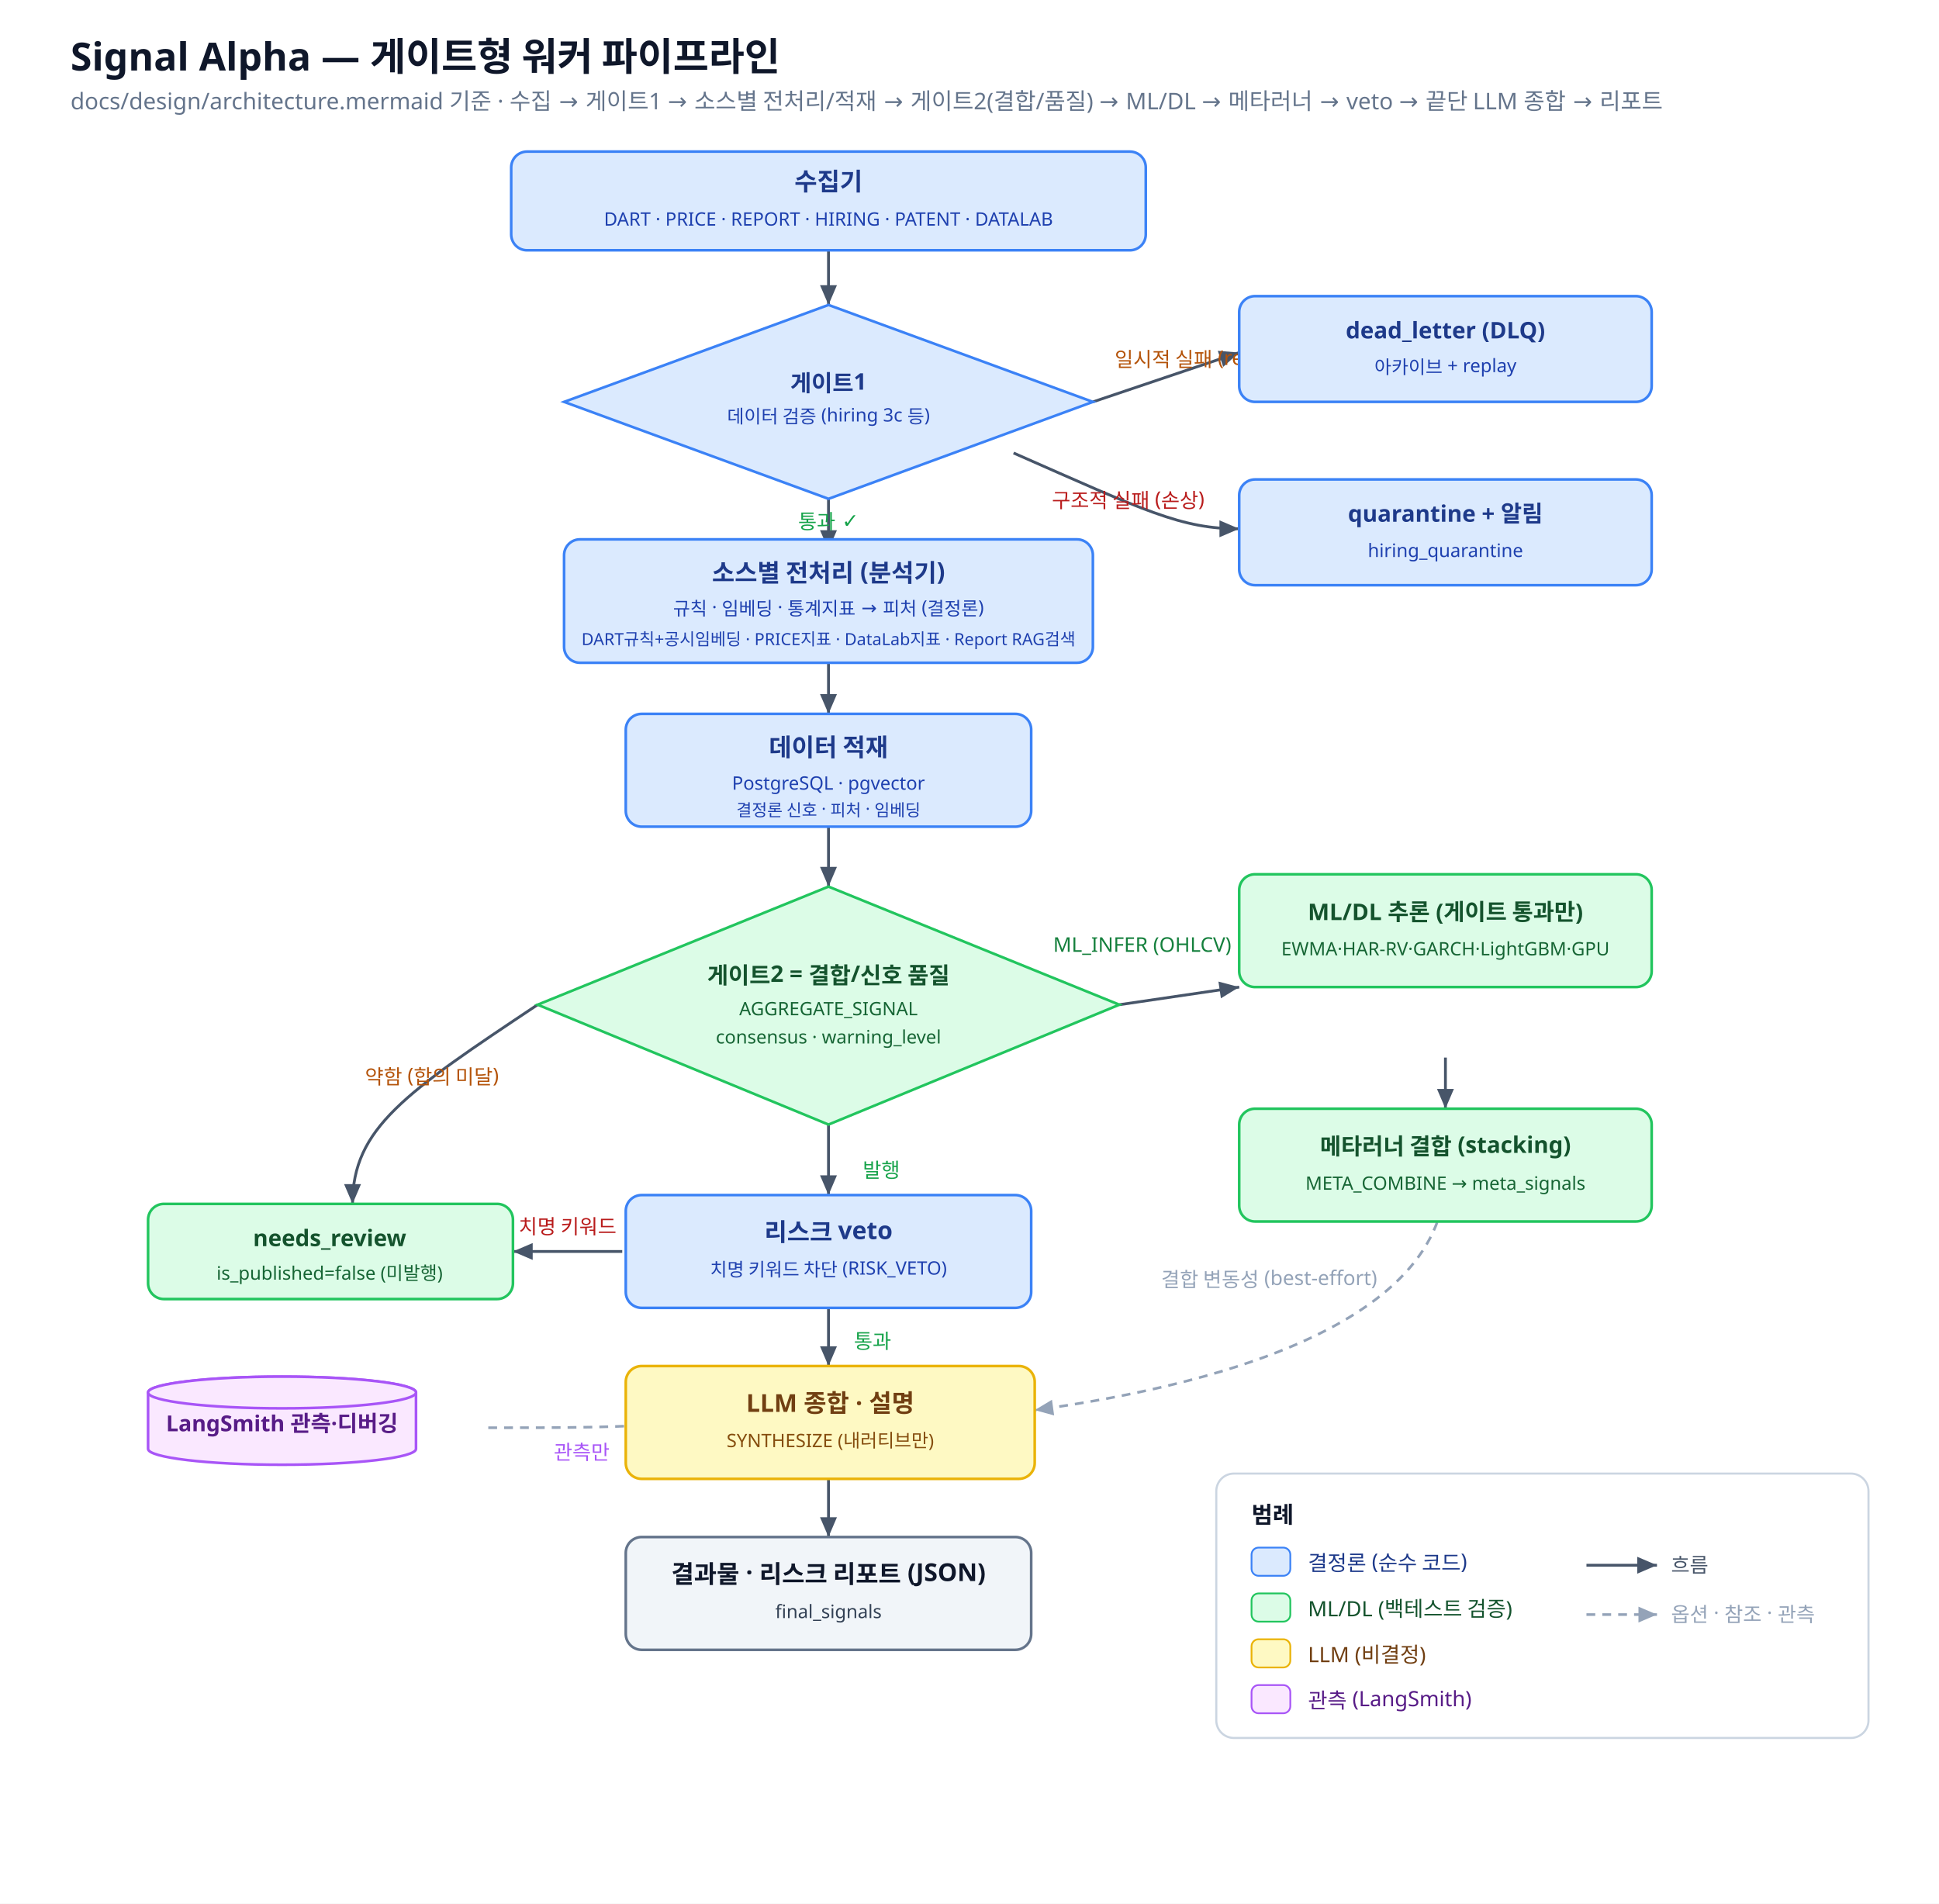
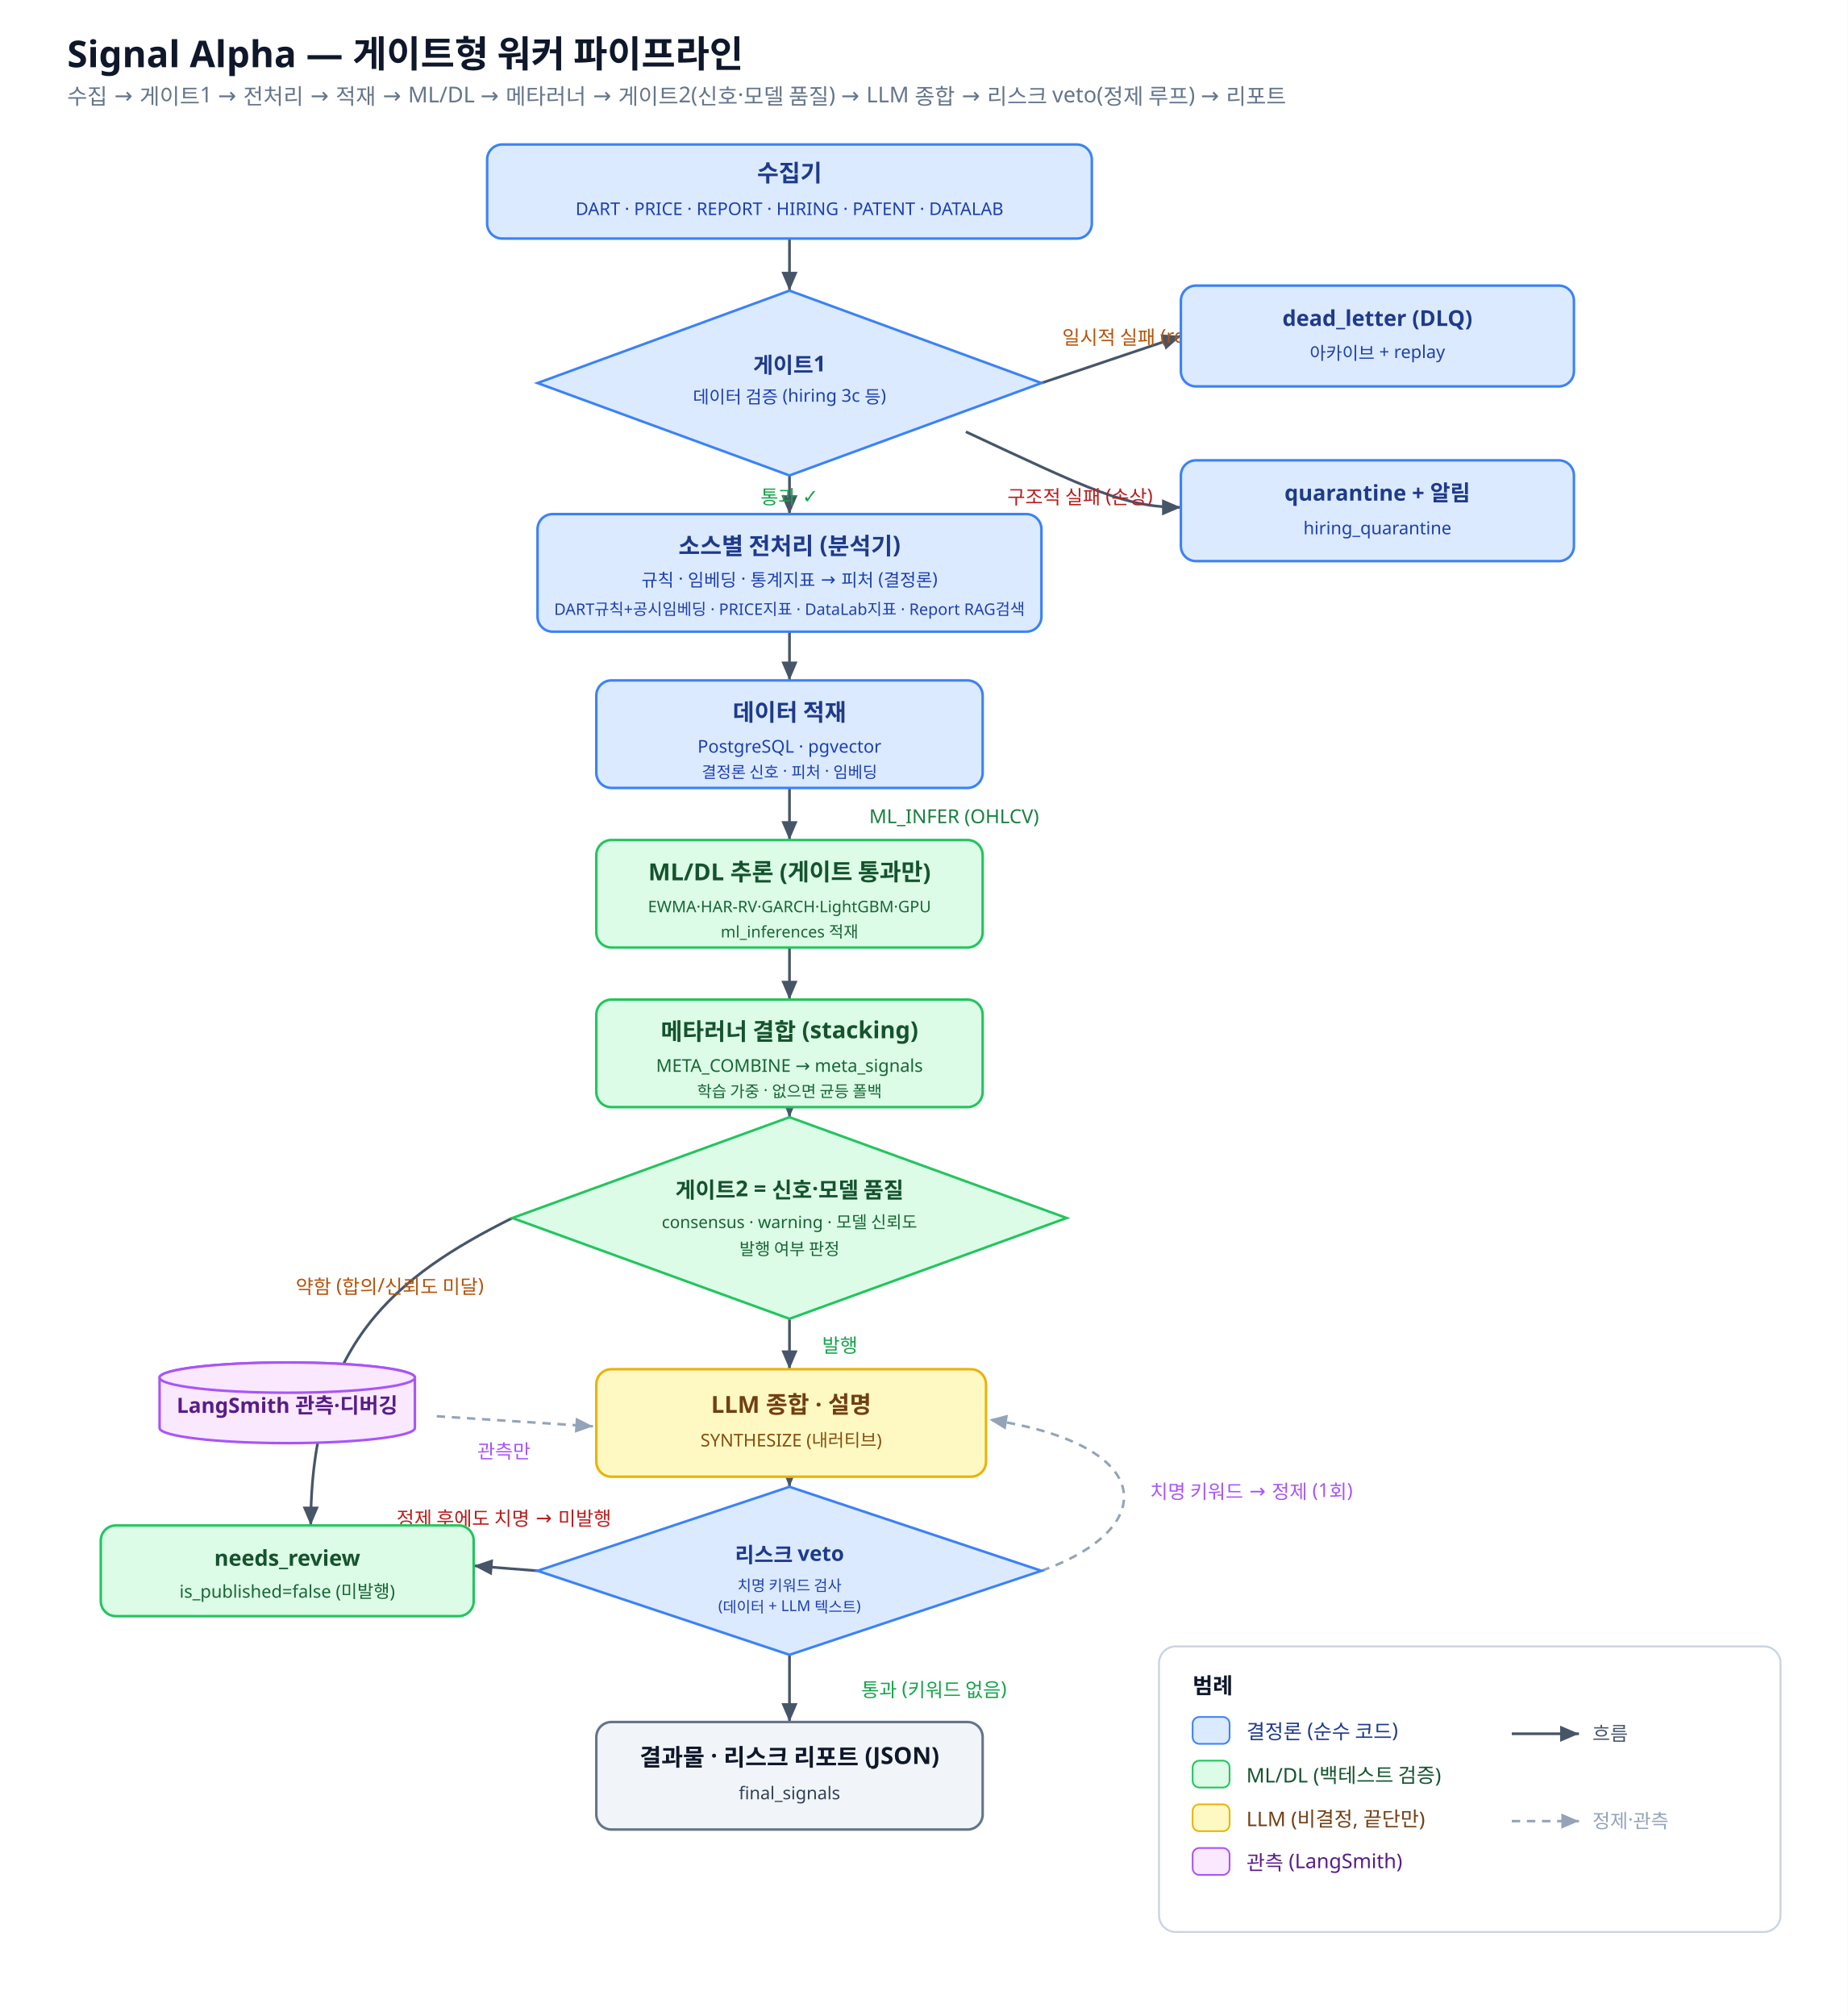
- <svg xmlns="http://www.w3.org/2000/svg" width="1100" height="1080" viewBox="0 0 1100 1080" font-family="'Segoe UI','Malgun Gothic','Noto Sans KR',sans-serif">
+ <svg xmlns="http://www.w3.org/2000/svg" width="1100" height="1200" viewBox="0 0 1100 1200" font-family="'Segoe UI','Malgun Gothic','Noto Sans KR',sans-serif">
  <defs>
    <marker id="arrow" markerWidth="9" markerHeight="9" refX="7" refY="3" orient="auto" markerUnits="strokeWidth">
      <path d="M0,0 L7,3 L0,6 Z" fill="#475569" />
    </marker>
    <marker id="arrowDash" markerWidth="9" markerHeight="9" refX="7" refY="3" orient="auto" markerUnits="strokeWidth">
      <path d="M0,0 L7,3 L0,6 Z" fill="#94a3b8" />
    </marker>
  </defs>
-   <rect x="0" y="0" width="1100" height="1080" fill="#ffffff" />
+   <rect x="0" y="0" width="1100" height="1200" fill="#ffffff" />
  <text x="40" y="40" font-size="22" font-weight="700" fill="#0f172a">Signal Alpha — 게이트형 워커 파이프라인</text>
-   <text x="40" y="62" font-size="13" fill="#64748b">docs/design/architecture.mermaid 기준 · 수집 → 게이트1 → 소스별 전처리/적재 → 게이트2(결합/품질) → ML/DL → 메타러너 → veto → 끝단 LLM 종합 → 리포트</text>
+   <text x="40" y="62" font-size="13" fill="#64748b">수집 → 게이트1 → 전처리 → 적재 → ML/DL → 메타러너 → 게이트2(신호·모델 품질) → LLM 종합 → 리스크 veto(정제 루프) → 리포트</text>
  <g stroke="#475569" stroke-width="1.6" fill="none">
    <line x1="470" y1="142" x2="470" y2="173" marker-end="url(#arrow)" />
-     <line x1="470" y1="283" x2="470" y2="312" marker-end="url(#arrow)" />
+     <line x1="470" y1="283" x2="470" y2="306" marker-end="url(#arrow)" />
    <line x1="620" y1="228" x2="703" y2="200" marker-end="url(#arrow)" />
-     <path d="M575,257 C650,290 670,300 703,300" marker-end="url(#arrow)" />
+     <path d="M575,257 C650,292 670,302 703,302" marker-end="url(#arrow)" />
    <line x1="470" y1="376" x2="470" y2="405" marker-end="url(#arrow)" />
-     <line x1="470" y1="469" x2="470" y2="503" marker-end="url(#arrow)" />
-     <line x1="635" y1="570" x2="703" y2="560" marker-end="url(#arrow)" />
-     <line x1="820" y1="600" x2="820" y2="629" marker-end="url(#arrow)" />
-     <path d="M305,570 C230,620 200,640 200,683" marker-end="url(#arrow)" />
-     <line x1="470" y1="638" x2="470" y2="678" marker-end="url(#arrow)" />
-     <line x1="353" y1="710" x2="291" y2="710" marker-end="url(#arrow)" />
-     <line x1="470" y1="742" x2="470" y2="775" marker-end="url(#arrow)" />
-     <line x1="470" y1="839" x2="470" y2="872" marker-end="url(#arrow)" />
+     <line x1="470" y1="469" x2="470" y2="500" marker-end="url(#arrow)" />
+     <line x1="470" y1="564" x2="470" y2="595" marker-end="url(#arrow)" />
+     <line x1="470" y1="659" x2="470" y2="665" marker-end="url(#arrow)" />
+     <path d="M305,725 C235,760 185,800 185,908" marker-end="url(#arrow)" />
+     <line x1="470" y1="785" x2="470" y2="815" marker-end="url(#arrow)" />
+     <line x1="470" y1="879" x2="470" y2="885" marker-end="url(#arrow)" />
+     <line x1="470" y1="985" x2="470" y2="1025" marker-end="url(#arrow)" />
+     <line x1="320" y1="935" x2="282" y2="932" marker-end="url(#arrow)" />
  </g>
  <g stroke="#94a3b8" stroke-width="1.5" fill="none" stroke-dasharray="5 4">
-     <path d="M820,667 C820,760 660,790 587,800" marker-end="url(#arrowDash)" />
-     <path d="M277,810 C320,810 360,810 380,807" marker-end="url(#arrowDash)" />
+     <path d="M620,935 C690,910 690,860 589,845" marker-end="url(#arrowDash)" />
+     <line x1="260" y1="843" x2="353" y2="849" marker-end="url(#arrowDash)" />
  </g>
  <g font-size="11.5" text-anchor="middle">
    <g fill="#16a34a">
      <text x="470" y="300">통과 ✓</text>
    </g>
    <g fill="#b45309">
-       <text x="690" y="208">일시적 실패 (retry 초과)</text>
+       <text x="690" y="205">일시적 실패 (retry 초과)</text>
    </g>
    <g fill="#b91c1c">
-       <text x="640" y="288">구조적 실패 (손상)</text>
+       <text x="643" y="300">구조적 실패 (손상)</text>
    </g>
    <g fill="#15803d">
-       <text x="648" y="540">ML_INFER (OHLCV)</text>
+       <text x="568" y="490">ML_INFER (OHLCV)</text>
    </g>
    <g fill="#b45309">
-       <text x="245" y="615">약함 (합의 미달)</text>
+       <text x="232" y="770">약함 (합의/신뢰도 미달)</text>
    </g>
    <g fill="#16a34a">
-       <text x="500" y="668">발행</text>
+       <text x="500" y="805">발행</text>
+     </g>
+     <g fill="#16a34a">
+       <text x="556" y="1010">통과 (키워드 없음)</text>
    </g>
    <g fill="#b91c1c">
-       <text x="322" y="700">치명 키워드</text>
-     </g>
-     <g fill="#16a34a">
-       <text x="495" y="765">통과</text>
-     </g>
-     <g fill="#94a3b8">
-       <text x="720" y="730">결합 변동성 (best-effort)</text>
+       <text x="300" y="908">정제 후에도 치명 → 미발행</text>
    </g>
    <g fill="#a855f7">
-       <text x="330" y="828">관측만</text>
+       <text x="745" y="892">치명 키워드 → 정제 (1회)</text>
+     </g>
+     <g fill="#a855f7">
+       <text x="300" y="868">관측만</text>
    </g>
  </g>
  <g>
    <rect x="290" y="86" width="360" height="56" rx="9" fill="#dbeafe" stroke="#3b82f6" stroke-width="1.5" />
    <text x="470" y="108" text-anchor="middle" font-size="14" font-weight="700" fill="#1e3a8a">수집기</text>
    <text x="470" y="128" text-anchor="middle" font-size="10.5" fill="#1e40af">DART · PRICE · REPORT · HIRING · PATENT · DATALAB</text>
  </g>
  <g>
    <polygon points="470,173 620,228 470,283 320,228" fill="#dbeafe" stroke="#3b82f6" stroke-width="1.5" />
    <text x="470" y="222" text-anchor="middle" font-size="13" font-weight="700" fill="#1e3a8a">게이트1</text>
    <text x="470" y="240" text-anchor="middle" font-size="10.5" fill="#1e40af">데이터 검증 (hiring 3c 등)</text>
  </g>
  <g>
-     <rect x="703" y="168" width="234" height="60" rx="9" fill="#dbeafe" stroke="#3b82f6" stroke-width="1.5" />
-     <text x="820" y="192" text-anchor="middle" font-size="13" font-weight="700" fill="#1e3a8a">dead_letter (DLQ)</text>
-     <text x="820" y="212" text-anchor="middle" font-size="10.5" fill="#1e40af">아카이브 + replay</text>
+     <rect x="703" y="170" width="234" height="60" rx="9" fill="#dbeafe" stroke="#3b82f6" stroke-width="1.5" />
+     <text x="820" y="194" text-anchor="middle" font-size="13" font-weight="700" fill="#1e3a8a">dead_letter (DLQ)</text>
+     <text x="820" y="214" text-anchor="middle" font-size="10.5" fill="#1e40af">아카이브 + replay</text>
  </g>
  <g>
-     <rect x="703" y="272" width="234" height="60" rx="9" fill="#dbeafe" stroke="#3b82f6" stroke-width="1.5" />
-     <text x="820" y="296" text-anchor="middle" font-size="13" font-weight="700" fill="#1e3a8a">quarantine + 알림</text>
-     <text x="820" y="316" text-anchor="middle" font-size="10.5" fill="#1e40af">hiring_quarantine</text>
+     <rect x="703" y="274" width="234" height="60" rx="9" fill="#dbeafe" stroke="#3b82f6" stroke-width="1.5" />
+     <text x="820" y="298" text-anchor="middle" font-size="13" font-weight="700" fill="#1e3a8a">quarantine + 알림</text>
+     <text x="820" y="318" text-anchor="middle" font-size="10.5" fill="#1e40af">hiring_quarantine</text>
  </g>
  <g>
    <rect x="320" y="306" width="300" height="70" rx="9" fill="#dbeafe" stroke="#3b82f6" stroke-width="1.5" />
    <text x="470" y="330" text-anchor="middle" font-size="14" font-weight="700" fill="#1e3a8a">소스별 전처리 (분석기)</text>
    <text x="470" y="349" text-anchor="middle" font-size="10.5" fill="#1e40af">규칙 · 임베딩 · 통계지표 → 피처 (결정론)</text>
    <text x="470" y="366" text-anchor="middle" font-size="9.5" fill="#1e40af">DART규칙+공시임베딩 · PRICE지표 · DataLab지표 · Report RAG검색</text>
  </g>
  <g>
    <rect x="355" y="405" width="230" height="64" rx="9" fill="#dbeafe" stroke="#3b82f6" stroke-width="1.5" />
    <text x="470" y="429" text-anchor="middle" font-size="14" font-weight="700" fill="#1e3a8a">데이터 적재</text>
    <text x="470" y="448" text-anchor="middle" font-size="10.5" fill="#1e40af">PostgreSQL · pgvector</text>
    <text x="470" y="463" text-anchor="middle" font-size="9.5" fill="#1e40af">결정론 신호 · 피처 · 임베딩</text>
  </g>
  <g>
-     <polygon points="470,503 635,570 470,638 305,570" fill="#dcfce7" stroke="#22c55e" stroke-width="1.5" />
-     <text x="470" y="558" text-anchor="middle" font-size="13" font-weight="700" fill="#14532d">게이트2 = 결합/신호 품질</text>
-     <text x="470" y="576" text-anchor="middle" font-size="10.5" fill="#166534">AGGREGATE_SIGNAL</text>
-     <text x="470" y="592" text-anchor="middle" font-size="10.5" fill="#166534">consensus · warning_level</text>
+     <rect x="355" y="500" width="230" height="64" rx="9" fill="#dcfce7" stroke="#22c55e" stroke-width="1.5" />
+     <text x="470" y="524" text-anchor="middle" font-size="14" font-weight="700" fill="#14532d">ML/DL 추론 (게이트 통과만)</text>
+     <text x="470" y="543" text-anchor="middle" font-size="9.5" fill="#166534">EWMA·HAR-RV·GARCH·LightGBM·GPU</text>
+     <text x="470" y="558" text-anchor="middle" font-size="9.5" fill="#166534">ml_inferences 적재</text>
  </g>
  <g>
-     <rect x="703" y="496" width="234" height="64" rx="9" fill="#dcfce7" stroke="#22c55e" stroke-width="1.5" />
-     <text x="820" y="522" text-anchor="middle" font-size="13" font-weight="700" fill="#14532d">ML/DL 추론 (게이트 통과만)</text>
-     <text x="820" y="542" text-anchor="middle" font-size="10.5" fill="#166534">EWMA·HAR-RV·GARCH·LightGBM·GPU</text>
+     <rect x="355" y="595" width="230" height="64" rx="9" fill="#dcfce7" stroke="#22c55e" stroke-width="1.5" />
+     <text x="470" y="619" text-anchor="middle" font-size="14" font-weight="700" fill="#14532d">메타러너 결합 (stacking)</text>
+     <text x="470" y="638" text-anchor="middle" font-size="10.5" fill="#166534">META_COMBINE → meta_signals</text>
+     <text x="470" y="653" text-anchor="middle" font-size="9.5" fill="#166534">학습 가중 · 없으면 균등 폴백</text>
  </g>
  <g>
-     <rect x="703" y="629" width="234" height="64" rx="9" fill="#dcfce7" stroke="#22c55e" stroke-width="1.5" />
-     <text x="820" y="655" text-anchor="middle" font-size="13" font-weight="700" fill="#14532d">메타러너 결합 (stacking)</text>
-     <text x="820" y="675" text-anchor="middle" font-size="10.5" fill="#166534">META_COMBINE → meta_signals</text>
+     <polygon points="470,665 635,725 470,785 305,725" fill="#dcfce7" stroke="#22c55e" stroke-width="1.5" />
+     <text x="470" y="713" text-anchor="middle" font-size="13" font-weight="700" fill="#14532d">게이트2 = 신호·모델 품질</text>
+     <text x="470" y="731" text-anchor="middle" font-size="10" fill="#166534">consensus · warning · 모델 신뢰도</text>
+     <text x="470" y="747" text-anchor="middle" font-size="10" fill="#166534">발행 여부 판정</text>
  </g>
  <g>
-     <rect x="84" y="683" width="207" height="54" rx="9" fill="#dcfce7" stroke="#22c55e" stroke-width="1.5" />
-     <text x="187" y="707" text-anchor="middle" font-size="13" font-weight="700" fill="#14532d">needs_review</text>
-     <text x="187" y="726" text-anchor="middle" font-size="10.5" fill="#166534">is_published=false (미발행)</text>
+     <rect x="355" y="815" width="232" height="64" rx="9" fill="#fef9c3" stroke="#eab308" stroke-width="1.5" />
+     <text x="471" y="841" text-anchor="middle" font-size="14" font-weight="700" fill="#713f12">LLM 종합 · 설명</text>
+     <text x="471" y="861" text-anchor="middle" font-size="10.5" fill="#854d0e">SYNTHESIZE (내러티브)</text>
  </g>
  <g>
-     <rect x="355" y="678" width="230" height="64" rx="9" fill="#dbeafe" stroke="#3b82f6" stroke-width="1.5" />
-     <text x="470" y="704" text-anchor="middle" font-size="14" font-weight="700" fill="#1e3a8a">리스크 veto</text>
-     <text x="470" y="724" text-anchor="middle" font-size="10.5" fill="#1e40af">치명 키워드 차단 (RISK_VETO)</text>
+     <polygon points="470,885 620,935 470,985 320,935" fill="#dbeafe" stroke="#3b82f6" stroke-width="1.5" />
+     <text x="470" y="930" text-anchor="middle" font-size="12.5" font-weight="700" fill="#1e3a8a">리스크 veto</text>
+     <text x="470" y="947" text-anchor="middle" font-size="9" fill="#1e40af">치명 키워드 검사</text>
+     <text x="470" y="959" text-anchor="middle" font-size="9" fill="#1e40af">(데이터 + LLM 텍스트)</text>
  </g>
  <g>
-     <path d="M84,790 a76,9 0 0,1 152,0 v32 a76,9 0 0,1 -152,0 z" fill="#fae8ff" stroke="#a855f7" stroke-width="1.5" />
-     <ellipse cx="160" cy="790" rx="76" ry="9" fill="#fae8ff" stroke="#a855f7" stroke-width="1.5" />
-     <text x="160" y="812" text-anchor="middle" font-size="12.5" font-weight="700" fill="#581c87">LangSmith 관측·디버깅</text>
+     <rect x="60" y="908" width="222" height="54" rx="9" fill="#dcfce7" stroke="#22c55e" stroke-width="1.5" />
+     <text x="171" y="932" text-anchor="middle" font-size="13" font-weight="700" fill="#14532d">needs_review</text>
+     <text x="171" y="951" text-anchor="middle" font-size="10.5" fill="#166534">is_published=false (미발행)</text>
  </g>
  <g>
-     <rect x="355" y="775" width="232" height="64" rx="9" fill="#fef9c3" stroke="#eab308" stroke-width="1.5" />
-     <text x="471" y="801" text-anchor="middle" font-size="14" font-weight="700" fill="#713f12">LLM 종합 · 설명</text>
-     <text x="471" y="821" text-anchor="middle" font-size="10.5" fill="#854d0e">SYNTHESIZE (내러티브만)</text>
+     <path d="M95,820 a76,9 0 0,1 152,0 v30 a76,9 0 0,1 -152,0 z" fill="#fae8ff" stroke="#a855f7" stroke-width="1.5" />
+     <ellipse cx="171" cy="820" rx="76" ry="9" fill="#fae8ff" stroke="#a855f7" stroke-width="1.5" />
+     <text x="171" y="841" text-anchor="middle" font-size="12.5" font-weight="700" fill="#581c87">LangSmith 관측·디버깅</text>
  </g>
  <g>
-     <rect x="355" y="872" width="230" height="64" rx="9" fill="#f1f5f9" stroke="#64748b" stroke-width="1.5" />
-     <text x="470" y="898" text-anchor="middle" font-size="14" font-weight="700" fill="#0f172a">결과물 · 리스크 리포트 (JSON)</text>
-     <text x="470" y="918" text-anchor="middle" font-size="10.5" fill="#334155">final_signals</text>
+     <rect x="355" y="1025" width="230" height="64" rx="9" fill="#f1f5f9" stroke="#64748b" stroke-width="1.5" />
+     <text x="470" y="1051" text-anchor="middle" font-size="14" font-weight="700" fill="#0f172a">결과물 · 리스크 리포트 (JSON)</text>
+     <text x="470" y="1071" text-anchor="middle" font-size="10.5" fill="#334155">final_signals</text>
  </g>
  <g>
-     <rect x="690" y="836" width="370" height="150" rx="10" fill="#ffffff" stroke="#cbd5e1" stroke-width="1.2" />
-     <text x="710" y="864" font-size="13" font-weight="700" fill="#0f172a">범례</text>
-     <rect x="710" y="878" width="22" height="16" rx="4" fill="#dbeafe" stroke="#3b82f6" />
-     <text x="742" y="891" font-size="12" fill="#1e3a8a">결정론 (순수 코드)</text>
-     <rect x="710" y="904" width="22" height="16" rx="4" fill="#dcfce7" stroke="#22c55e" />
-     <text x="742" y="917" font-size="12" fill="#14532d">ML/DL (백테스트 검증)</text>
-     <rect x="710" y="930" width="22" height="16" rx="4" fill="#fef9c3" stroke="#eab308" />
-     <text x="742" y="943" font-size="12" fill="#713f12">LLM (비결정)</text>
-     <rect x="710" y="956" width="22" height="16" rx="4" fill="#fae8ff" stroke="#a855f7" />
-     <text x="742" y="969" font-size="12" fill="#581c87">관측 (LangSmith)</text>
-     <line x1="900" y1="888" x2="940" y2="888" stroke="#475569" stroke-width="1.6" marker-end="url(#arrow)" />
-     <text x="948" y="892" font-size="11.5" fill="#475569">흐름</text>
-     <line x1="900" y1="916" x2="940" y2="916" stroke="#94a3b8" stroke-width="1.5" stroke-dasharray="5 4" marker-end="url(#arrowDash)" />
-     <text x="948" y="920" font-size="11.5" fill="#94a3b8">옵션 · 참조 · 관측</text>
+     <rect x="690" y="980" width="370" height="170" rx="10" fill="#ffffff" stroke="#cbd5e1" stroke-width="1.2" />
+     <text x="710" y="1008" font-size="13" font-weight="700" fill="#0f172a">범례</text>
+     <rect x="710" y="1022" width="22" height="16" rx="4" fill="#dbeafe" stroke="#3b82f6" />
+     <text x="742" y="1035" font-size="12" fill="#1e3a8a">결정론 (순수 코드)</text>
+     <rect x="710" y="1048" width="22" height="16" rx="4" fill="#dcfce7" stroke="#22c55e" />
+     <text x="742" y="1061" font-size="12" fill="#14532d">ML/DL (백테스트 검증)</text>
+     <rect x="710" y="1074" width="22" height="16" rx="4" fill="#fef9c3" stroke="#eab308" />
+     <text x="742" y="1087" font-size="12" fill="#713f12">LLM (비결정, 끝단만)</text>
+     <rect x="710" y="1100" width="22" height="16" rx="4" fill="#fae8ff" stroke="#a855f7" />
+     <text x="742" y="1113" font-size="12" fill="#581c87">관측 (LangSmith)</text>
+     <line x1="900" y1="1032" x2="940" y2="1032" stroke="#475569" stroke-width="1.6" marker-end="url(#arrow)" />
+     <text x="948" y="1036" font-size="11.5" fill="#475569">흐름</text>
+     <line x1="900" y1="1084" x2="940" y2="1084" stroke="#94a3b8" stroke-width="1.5" stroke-dasharray="5 4" marker-end="url(#arrowDash)" />
+     <text x="948" y="1088" font-size="11.5" fill="#94a3b8">정제·관측</text>
  </g>
</svg>
